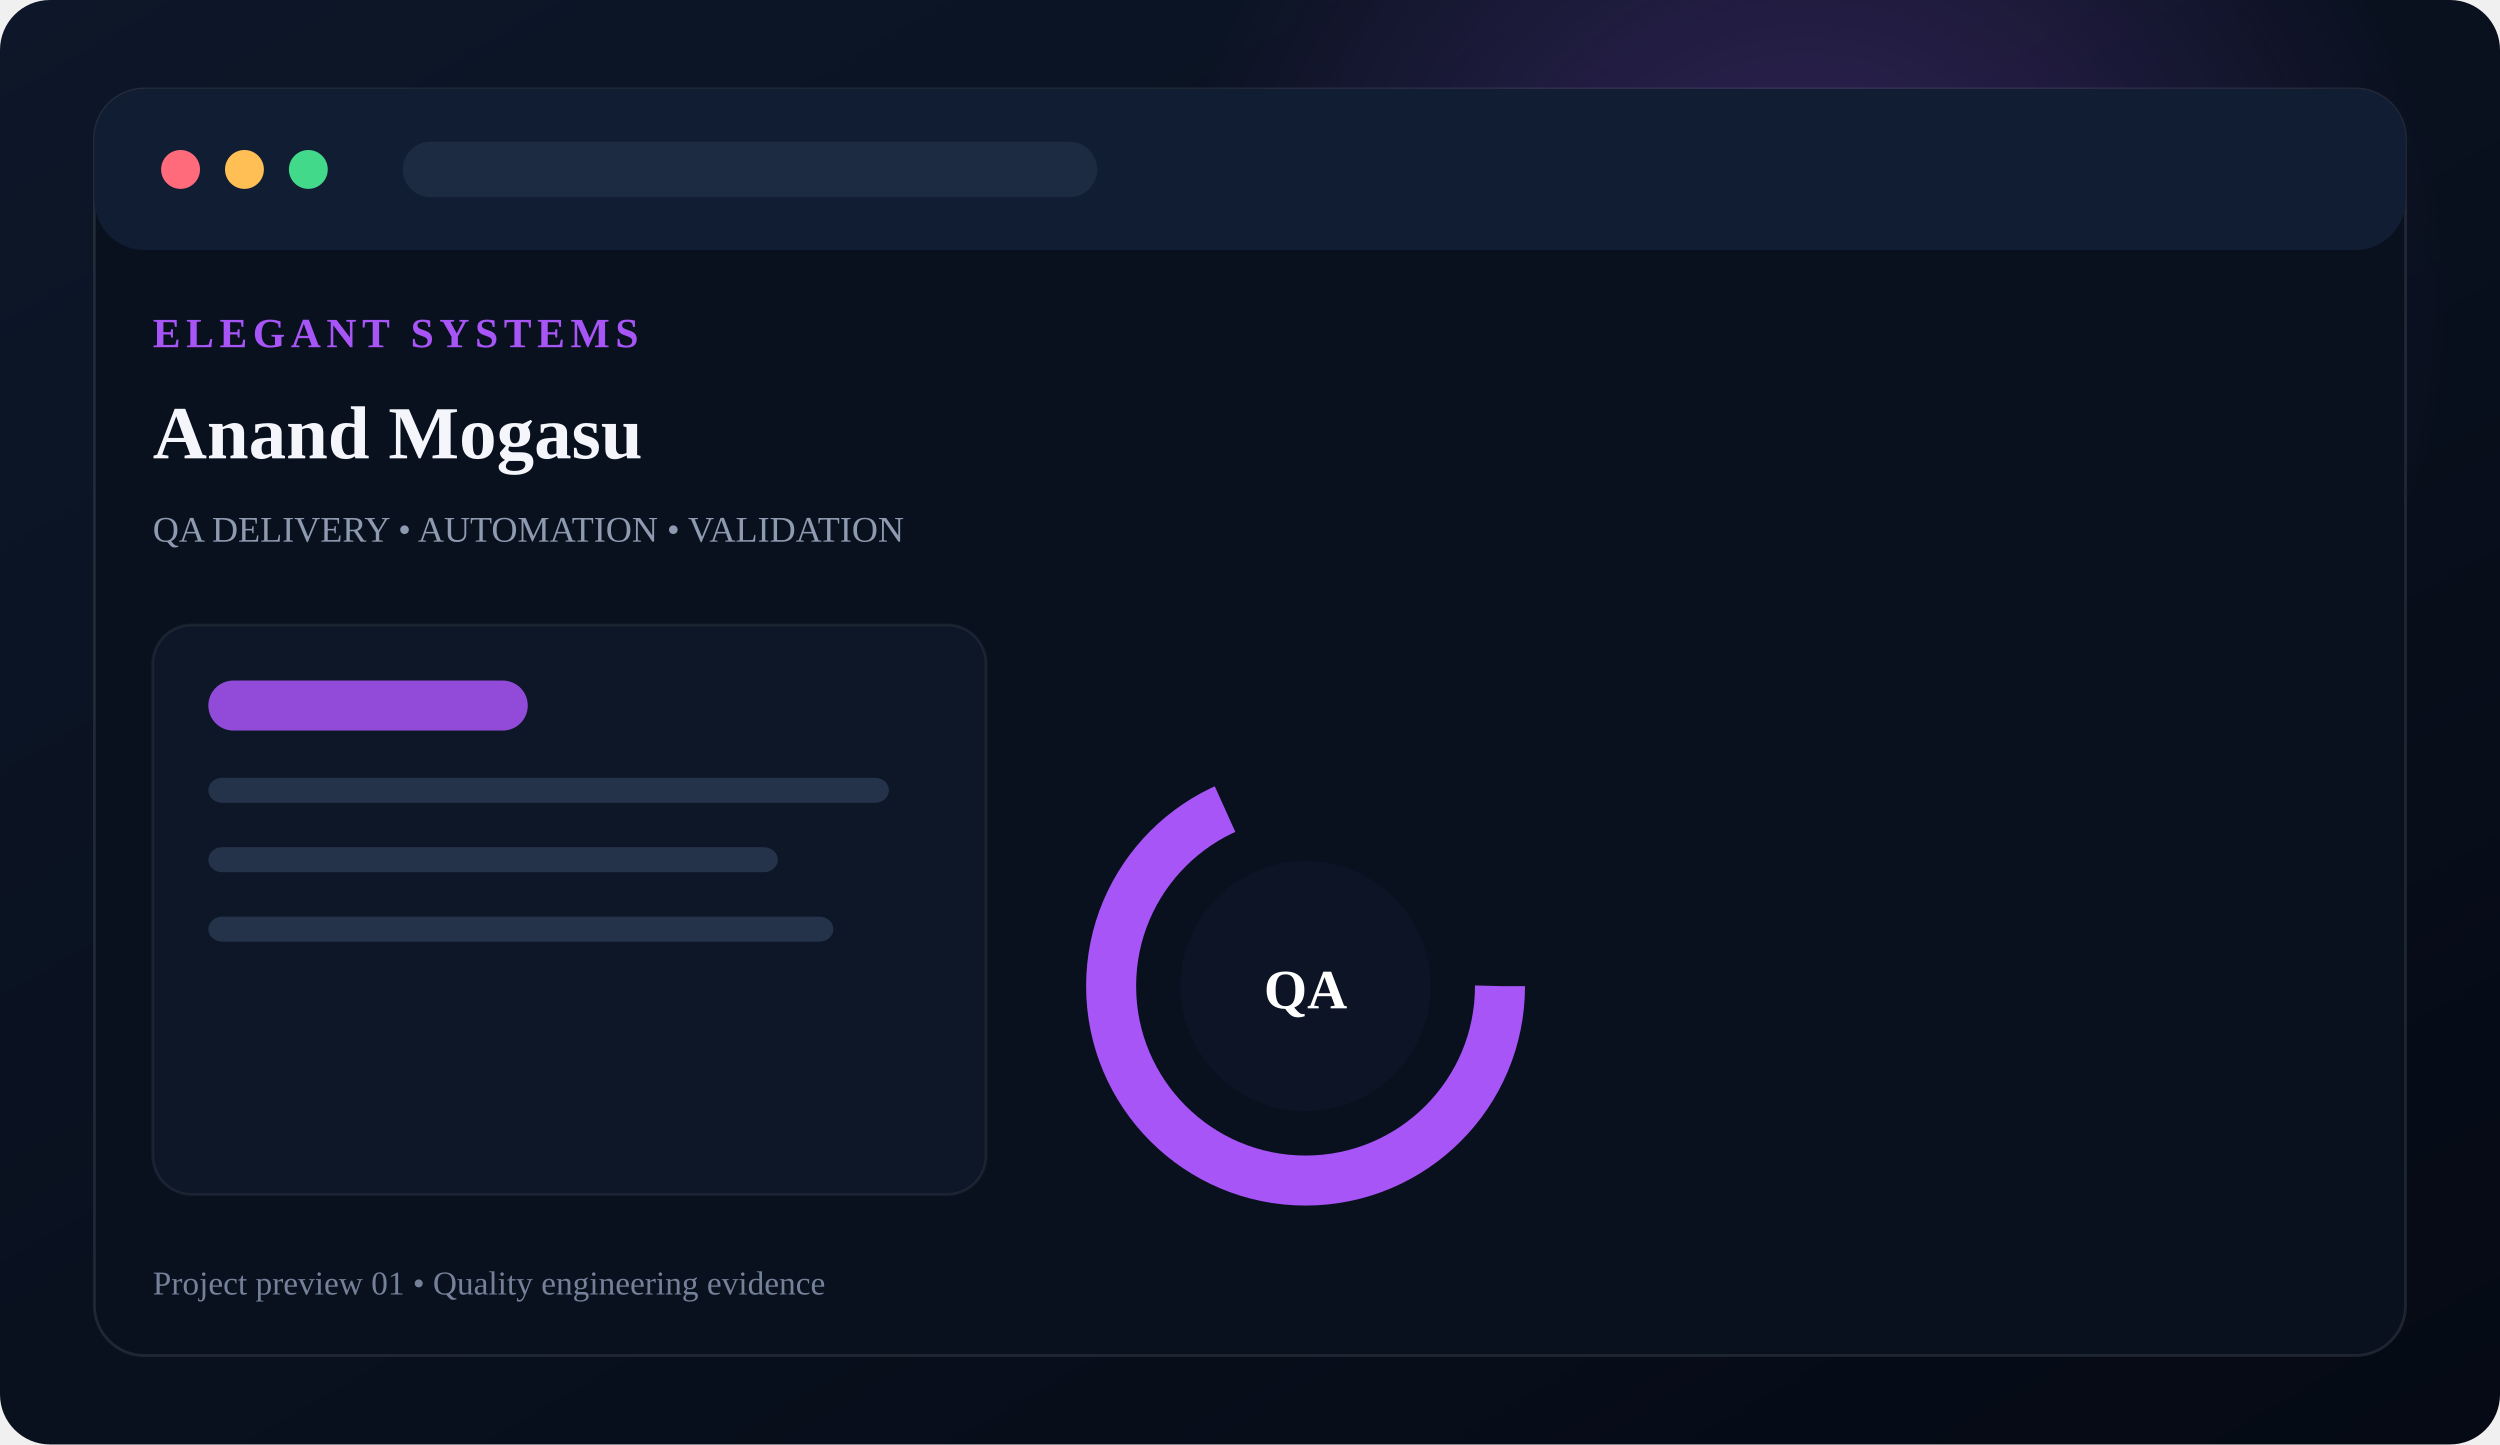
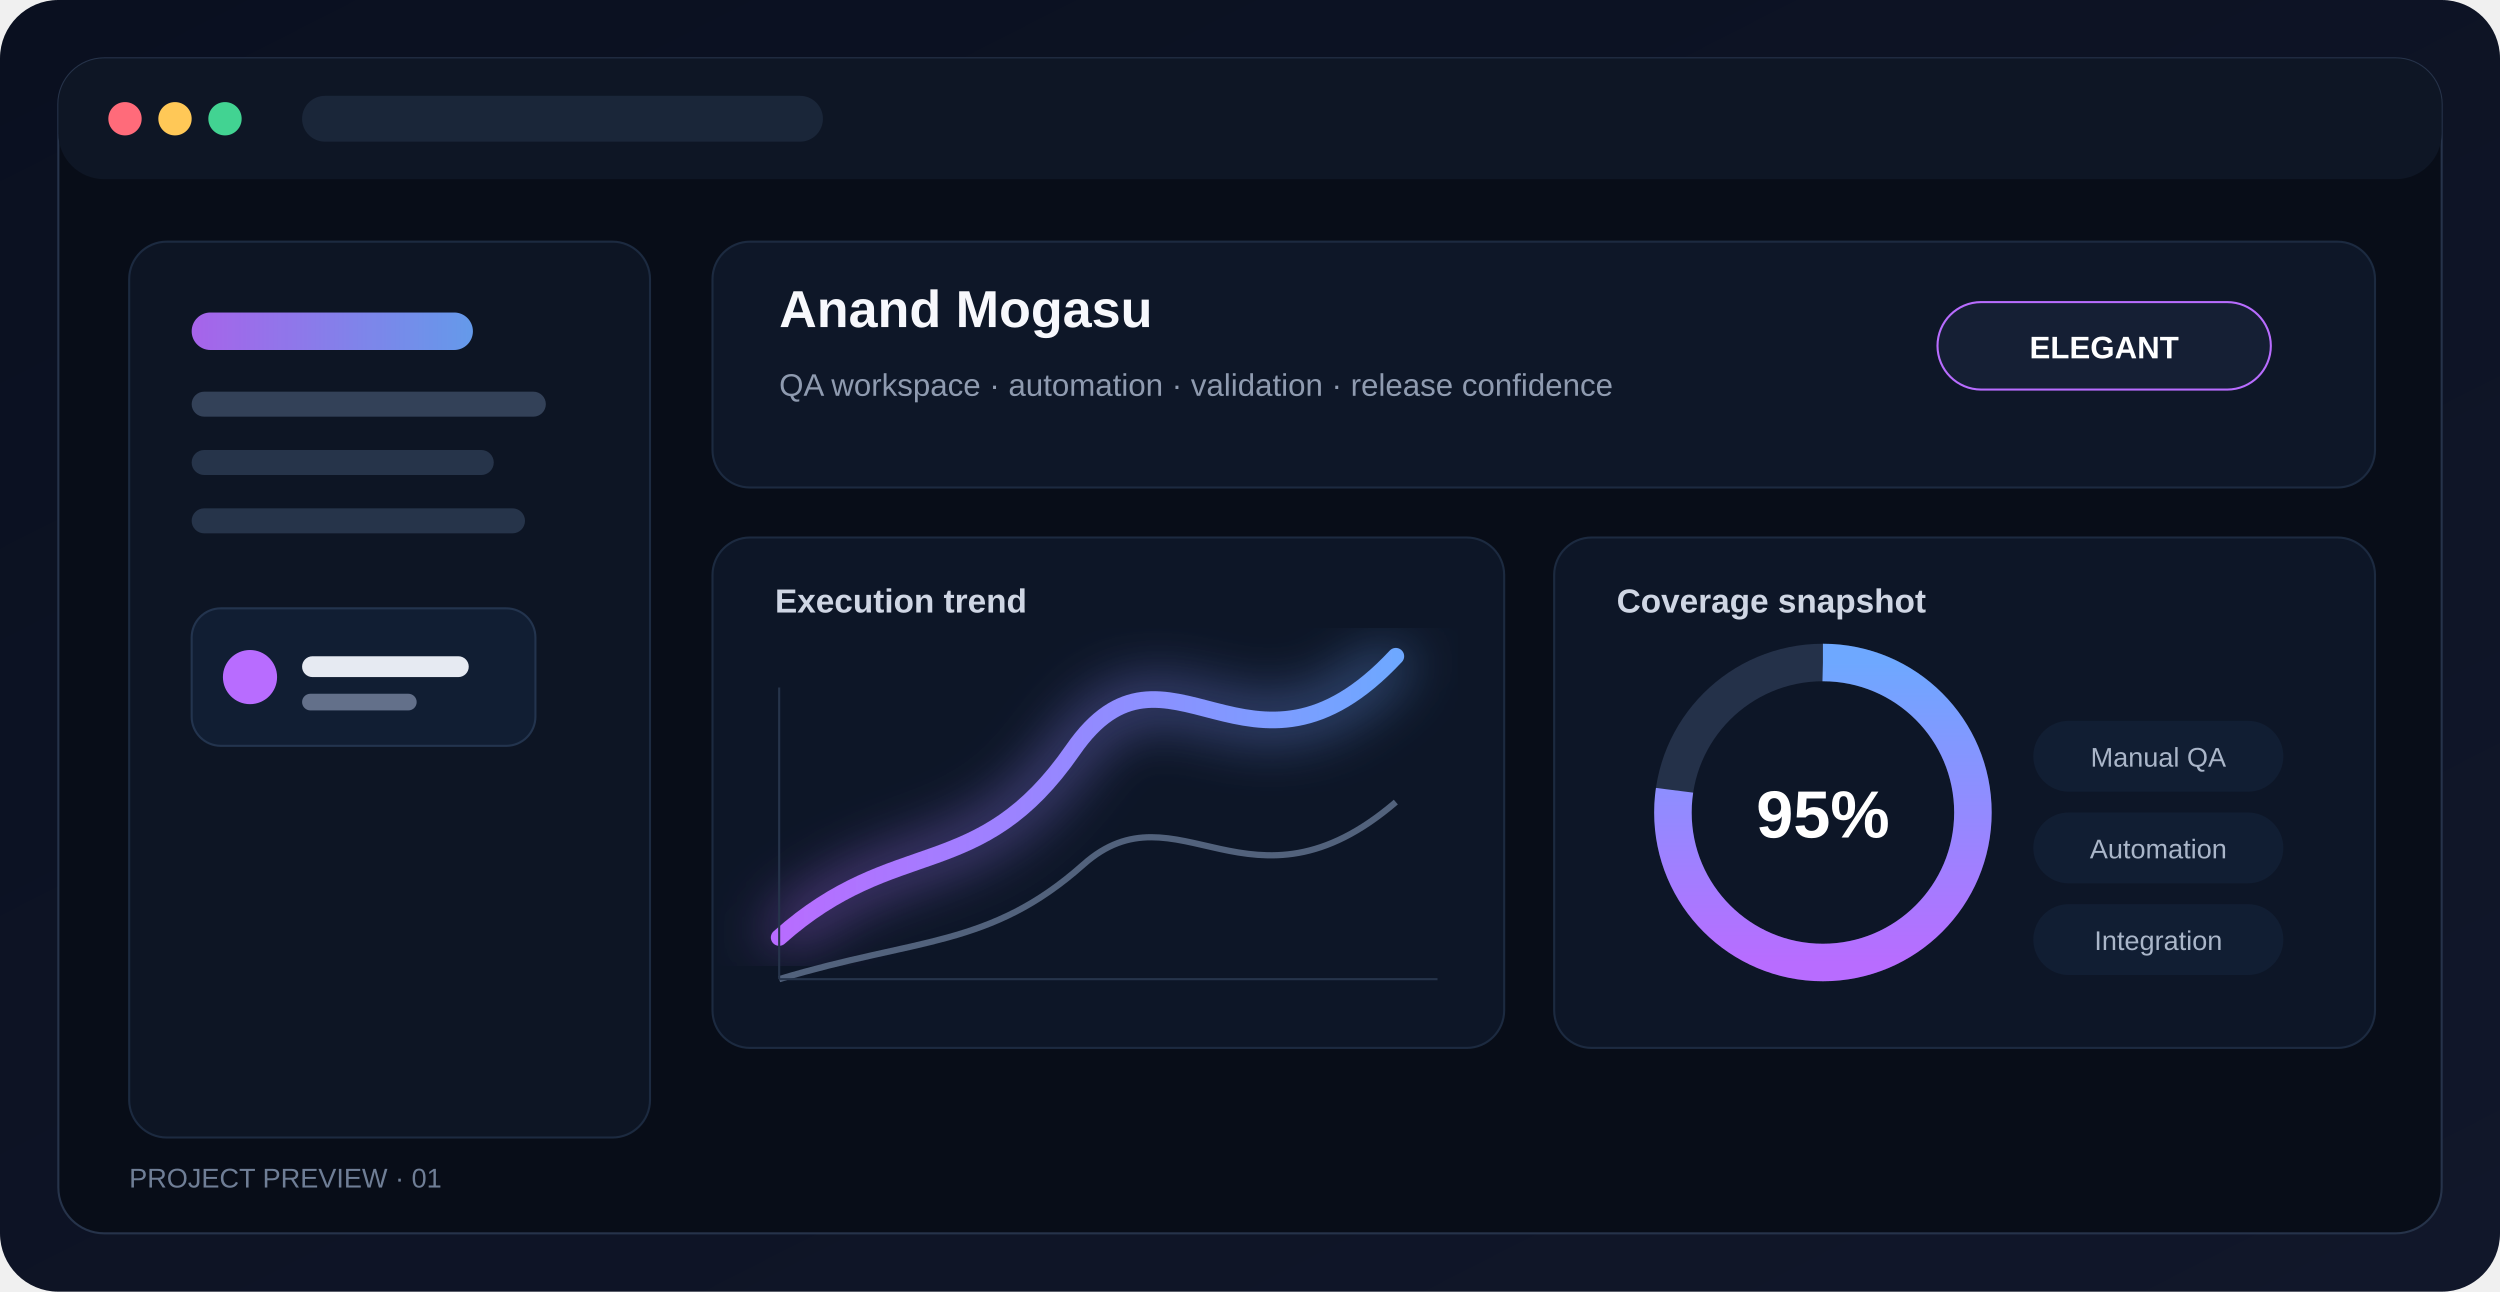
- <svg xmlns="http://www.w3.org/2000/svg" viewBox="0 0 900 520">
+ <svg xmlns="http://www.w3.org/2000/svg" viewBox="0 0 1200 620">
  <defs>
    <linearGradient id="bg" x1="0" y1="0" x2="1" y2="1">
-       <stop offset="0" stop-color="#0d1729" />
-       <stop offset="1" stop-color="#050a14" />
+       <stop stop-color="#0a1020" />
+       <stop offset="1" stop-color="#11172a" />
    </linearGradient>
-     <radialGradient id="g">
-       <stop offset="0" stop-color="#a855f7" stop-opacity=".28" />
-       <stop offset="1" stop-color="#a855f7" stop-opacity="0" />
-     </radialGradient>
+     <linearGradient id="a" x1="0" y1="0" x2="1" y2="0">
+       <stop stop-color="#b86cff" />
+       <stop offset="1" stop-color="#6ea8ff" />
+     </linearGradient>
+     <filter id="glow">
+       <feGaussianBlur stdDeviation="14" result="b" />
+       <feMerge>
+         <feMergeNode in="b" />
+         <feMergeNode in="SourceGraphic" />
+       </feMerge>
+     </filter>
  </defs>
-   <rect width="900" height="520" rx="18" fill="url(#bg)" />
-   <circle cx="650" cy="110" r="230" fill="url(#g)" />
-   <rect x="34" y="32" width="832" height="456" rx="18" fill="#09111f" stroke="#ffffff18" />
-   <rect x="34" y="32" width="832" height="58" rx="18" fill="#111d32" />
-   <circle cx="65" cy="61" r="7" fill="#ff6b7a" />
-   <circle cx="88" cy="61" r="7" fill="#ffbf55" />
-   <circle cx="111" cy="61" r="7" fill="#42d98b" />
-   <rect x="145" y="51" width="250" height="20" rx="10" fill="#1c2a42" />
-   <text x="55" y="125" fill="#a855f7" font-size="15" font-weight="800" letter-spacing="2">ELEGANT SYSTEMS</text>
-   <text x="55" y="165" fill="#f4f6fb" font-size="27" font-weight="800">Anand Mogasu</text>
-   <text x="55" y="195" fill="#8e9ab0" font-size="13">QA DELIVERY • AUTOMATION • VALIDATION</text>
-   <rect x="55" y="225" width="300" height="205" rx="14" fill="#0d1728" stroke="#ffffff10" />
-   <rect x="75" y="245" width="115" height="18" rx="9" fill="#a855f7" opacity=".85" />
-   <rect x="75" y="280" width="245" height="9" rx="5" fill="#25334a" />
-   <rect x="75" y="305" width="205" height="9" rx="5" fill="#25334a" />
-   <rect x="75" y="330" width="225" height="9" rx="5" fill="#25334a" />
-   <circle cx="470" cy="355" r="70" fill="none" stroke="#a855f7" stroke-width="18" stroke-dasharray="300 140" />
-   <circle cx="470" cy="355" r="45" fill="#0c1425" />
-   <text x="470" y="363" text-anchor="middle" fill="#fff" font-size="20" font-weight="700">QA</text>
-   <text x="55" y="466" fill="#748198" font-size="12">Project preview 01 • Quality engineering evidence</text>
+   <rect width="1200" height="620" rx="28" fill="url(#bg)" />
+   <rect x="28" y="28" width="1144" height="564" rx="22" fill="#080d18" stroke="#26334a" />
+   <rect x="28" y="28" width="1144" height="58" rx="22" fill="#0e1625" />
+   <circle cx="60" cy="57" r="8" fill="#ff6b7a" />
+   <circle cx="84" cy="57" r="8" fill="#ffc857" />
+   <circle cx="108" cy="57" r="8" fill="#42d392" />
+   <rect x="145" y="46" width="250" height="22" rx="11" fill="#1a2639" />
+   <rect x="62" y="116" width="250" height="430" rx="18" fill="#0d1524" stroke="#1c2a40" />
+   <rect x="92" y="150" width="135" height="18" rx="9" fill="url(#a)" opacity=".9" />
+   <rect x="92" y="188" width="170" height="12" rx="6" fill="#334158" />
+   <rect x="92" y="216" width="145" height="12" rx="6" fill="#26344a" />
+   <rect x="92" y="244" width="160" height="12" rx="6" fill="#26344a" />
+   <rect x="92" y="292" width="165" height="66" rx="14" fill="#111e33" stroke="#23344e" />
+   <circle cx="120" cy="325" r="13" fill="#b86cff" />
+   <rect x="145" y="315" width="80" height="10" rx="5" fill="#e6eaf2" />
+   <rect x="145" y="333" width="55" height="8" rx="4" fill="#63708a" />
+   <rect x="342" y="116" width="798" height="118" rx="18" fill="#0e1728" stroke="#1c2a40" />
+   <text x="374" y="157" fill="#f7f8fc" font-family="Arial, sans-serif" font-size="25" font-weight="700">Anand Mogasu</text>
+   <text x="374" y="190" fill="#8f9bb0" font-family="Arial, sans-serif" font-size="15">QA workspace · automation · validation · release confidence</text>
+   <rect x="930" y="145" width="160" height="42" rx="21" fill="#151f34" stroke="#b86cff" />
+   <text x="1010" y="172" text-anchor="middle" fill="#fff" font-family="Arial, sans-serif" font-size="15" font-weight="700">ELEGANT</text>
+   <rect x="342" y="258" width="380" height="245" rx="18" fill="#0d1627" stroke="#1c2a40" />
+   <text x="372" y="294" fill="#cfd6e4" font-family="Arial, sans-serif" font-size="16" font-weight="700">Execution trend</text>
+   <path d="M374 450 C430 400,470 425,515 360 S600 390,670 315" fill="none" stroke="url(#a)" stroke-width="8" stroke-linecap="round" filter="url(#glow)" />
+   <path d="M374 470 C440 450,475 455,520 415 S600 445,670 385" fill="none" stroke="#52627c" stroke-width="3" />
+   <line x1="374" y1="470" x2="690" y2="470" stroke="#26344b" />
+   <line x1="374" y1="330" x2="374" y2="470" stroke="#26344b" />
+   <rect x="746" y="258" width="394" height="245" rx="18" fill="#0d1627" stroke="#1c2a40" />
+   <text x="776" y="294" fill="#cfd6e4" font-family="Arial, sans-serif" font-size="16" font-weight="700">Coverage snapshot</text>
+   <circle cx="875" cy="390" r="72" fill="none" stroke="#243149" stroke-width="18" />
+   <circle cx="875" cy="390" r="72" fill="none" stroke="url(#a)" stroke-width="18" stroke-dasharray="350 452" transform="rotate(-90 875 390)" />
+   <text x="875" y="402" text-anchor="middle" fill="#fff" font-family="Arial, sans-serif" font-size="32" font-weight="800">95%</text>
+   <rect x="976" y="346" width="120" height="34" rx="17" fill="#111e33" />
+   <text x="1036" y="368" text-anchor="middle" fill="#aab6c9" font-family="Arial, sans-serif" font-size="13">Manual QA</text>
+   <rect x="976" y="390" width="120" height="34" rx="17" fill="#111e33" />
+   <text x="1036" y="412" text-anchor="middle" fill="#aab6c9" font-family="Arial, sans-serif" font-size="13">Automation</text>
+   <rect x="976" y="434" width="120" height="34" rx="17" fill="#111e33" />
+   <text x="1036" y="456" text-anchor="middle" fill="#aab6c9" font-family="Arial, sans-serif" font-size="13">Integration</text>
+   <text x="62" y="570" fill="#6f7e96" font-family="Arial, sans-serif" font-size="13">PROJECT PREVIEW · 01</text>
</svg>
